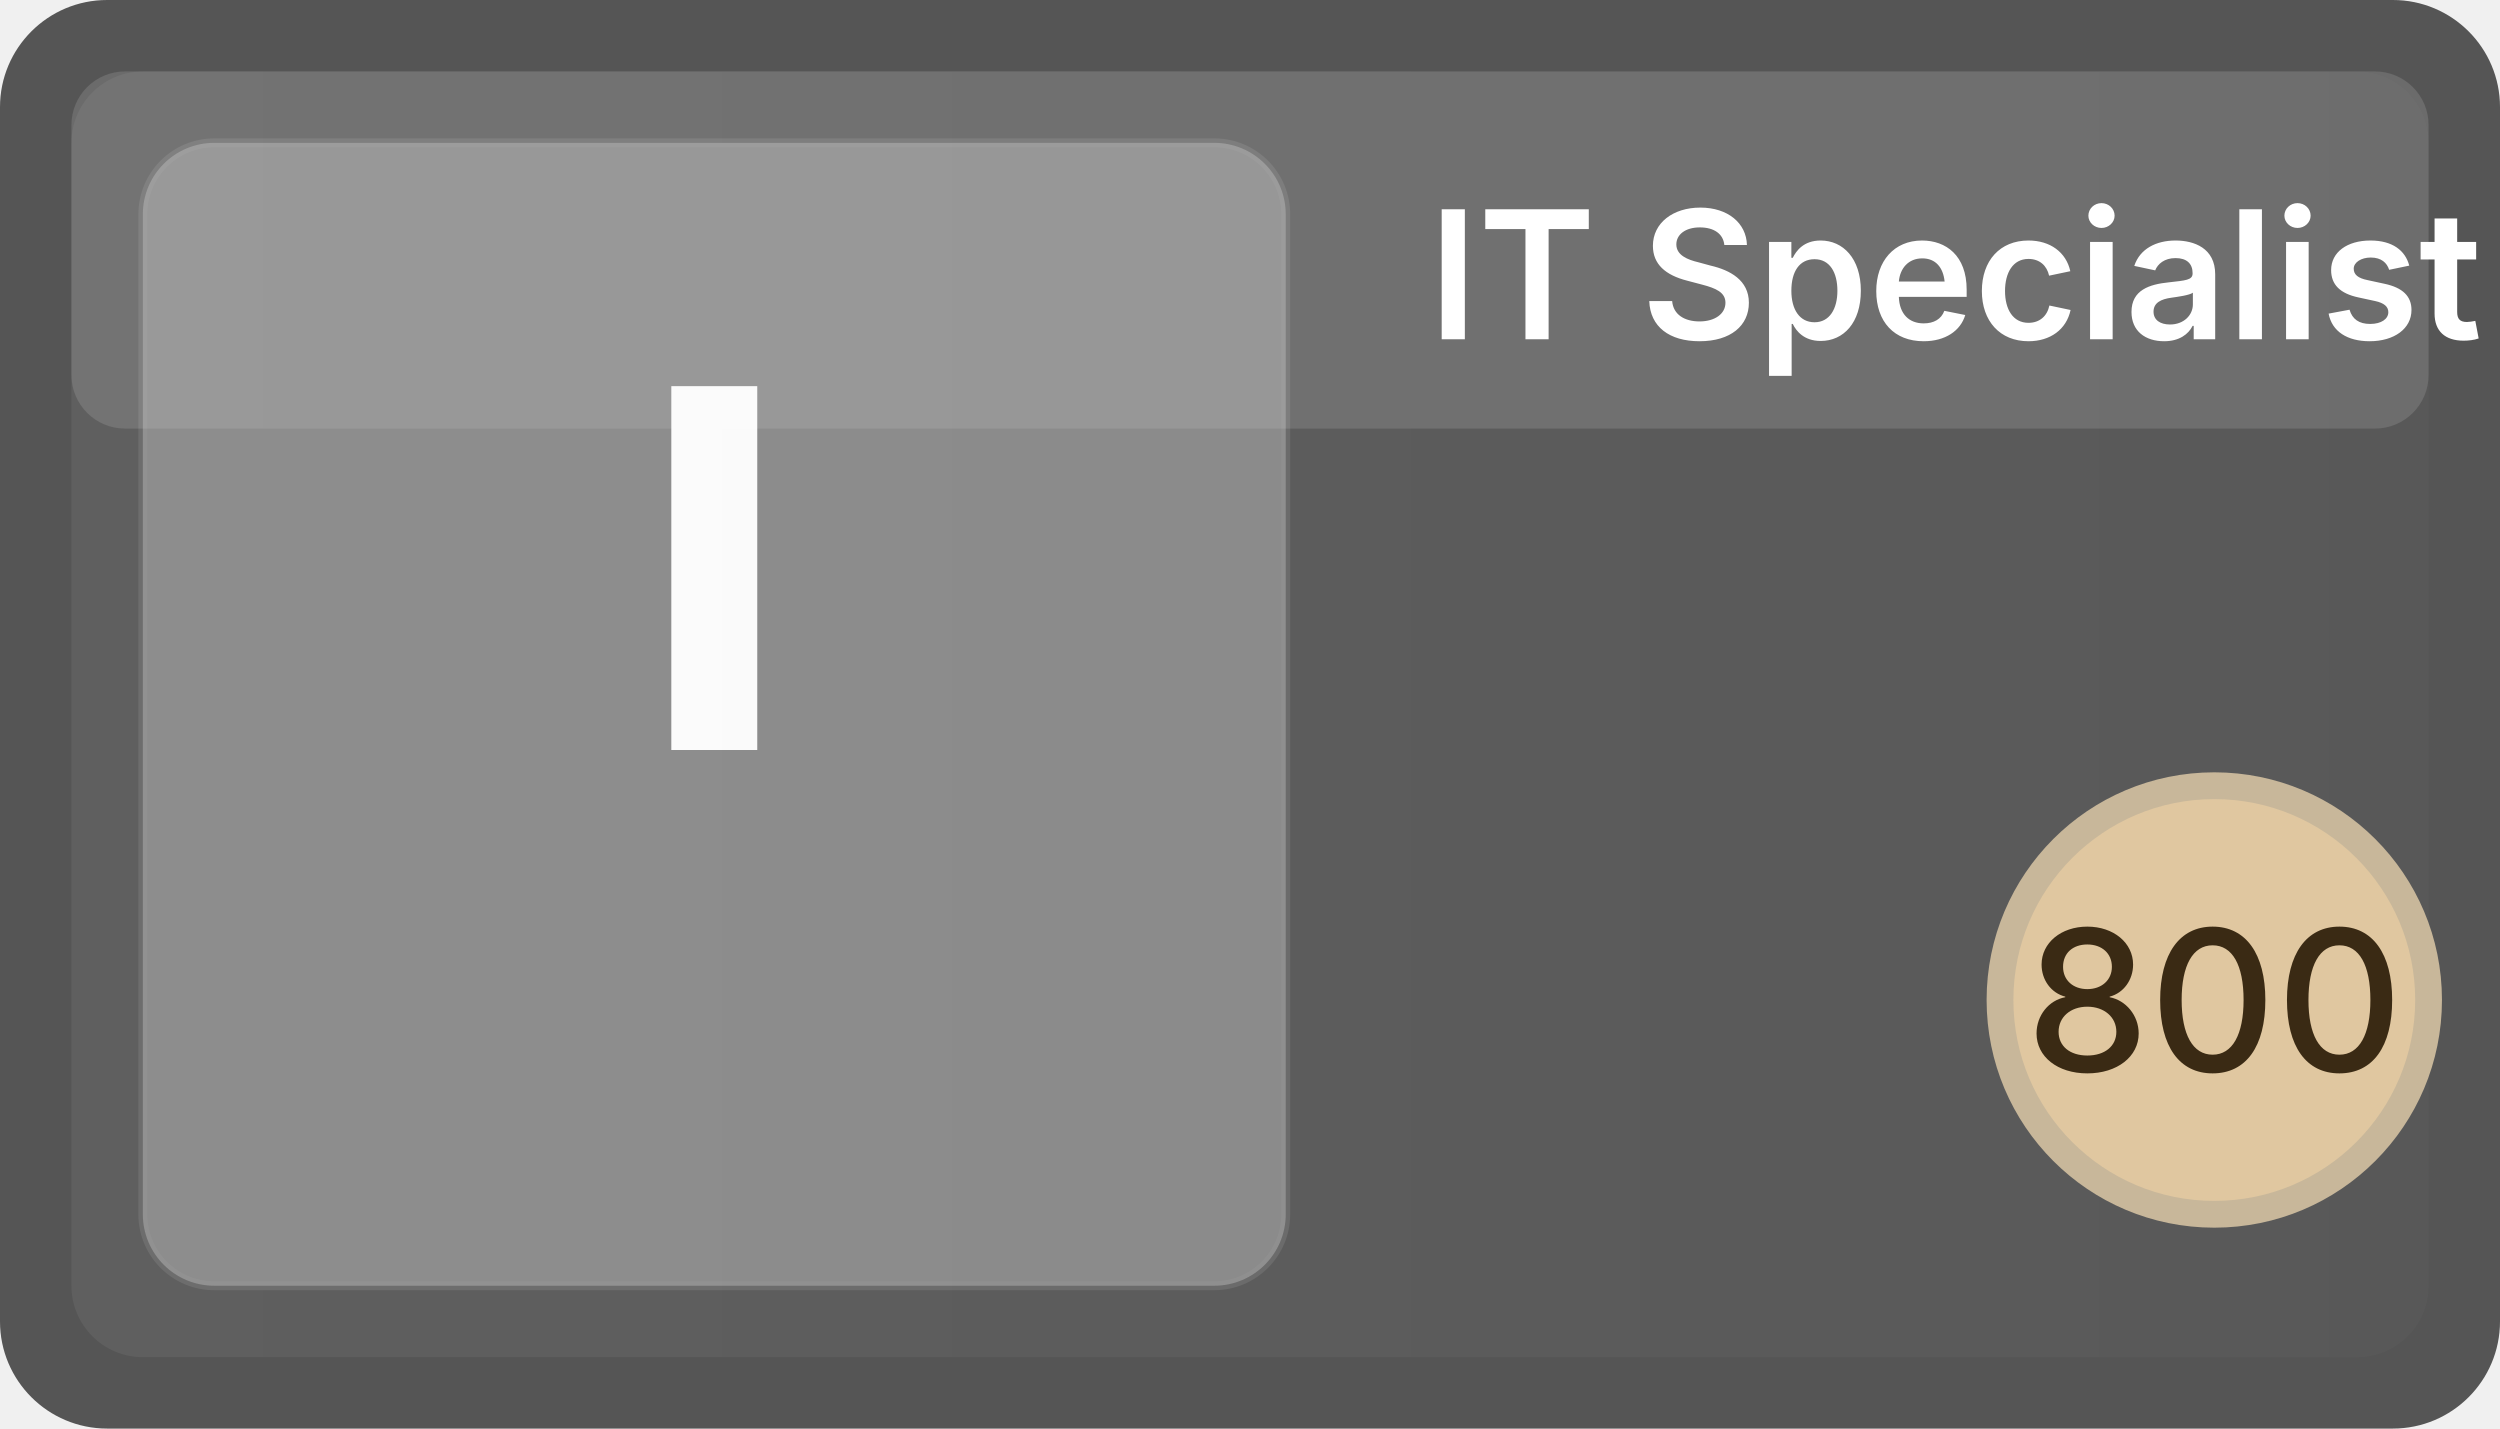
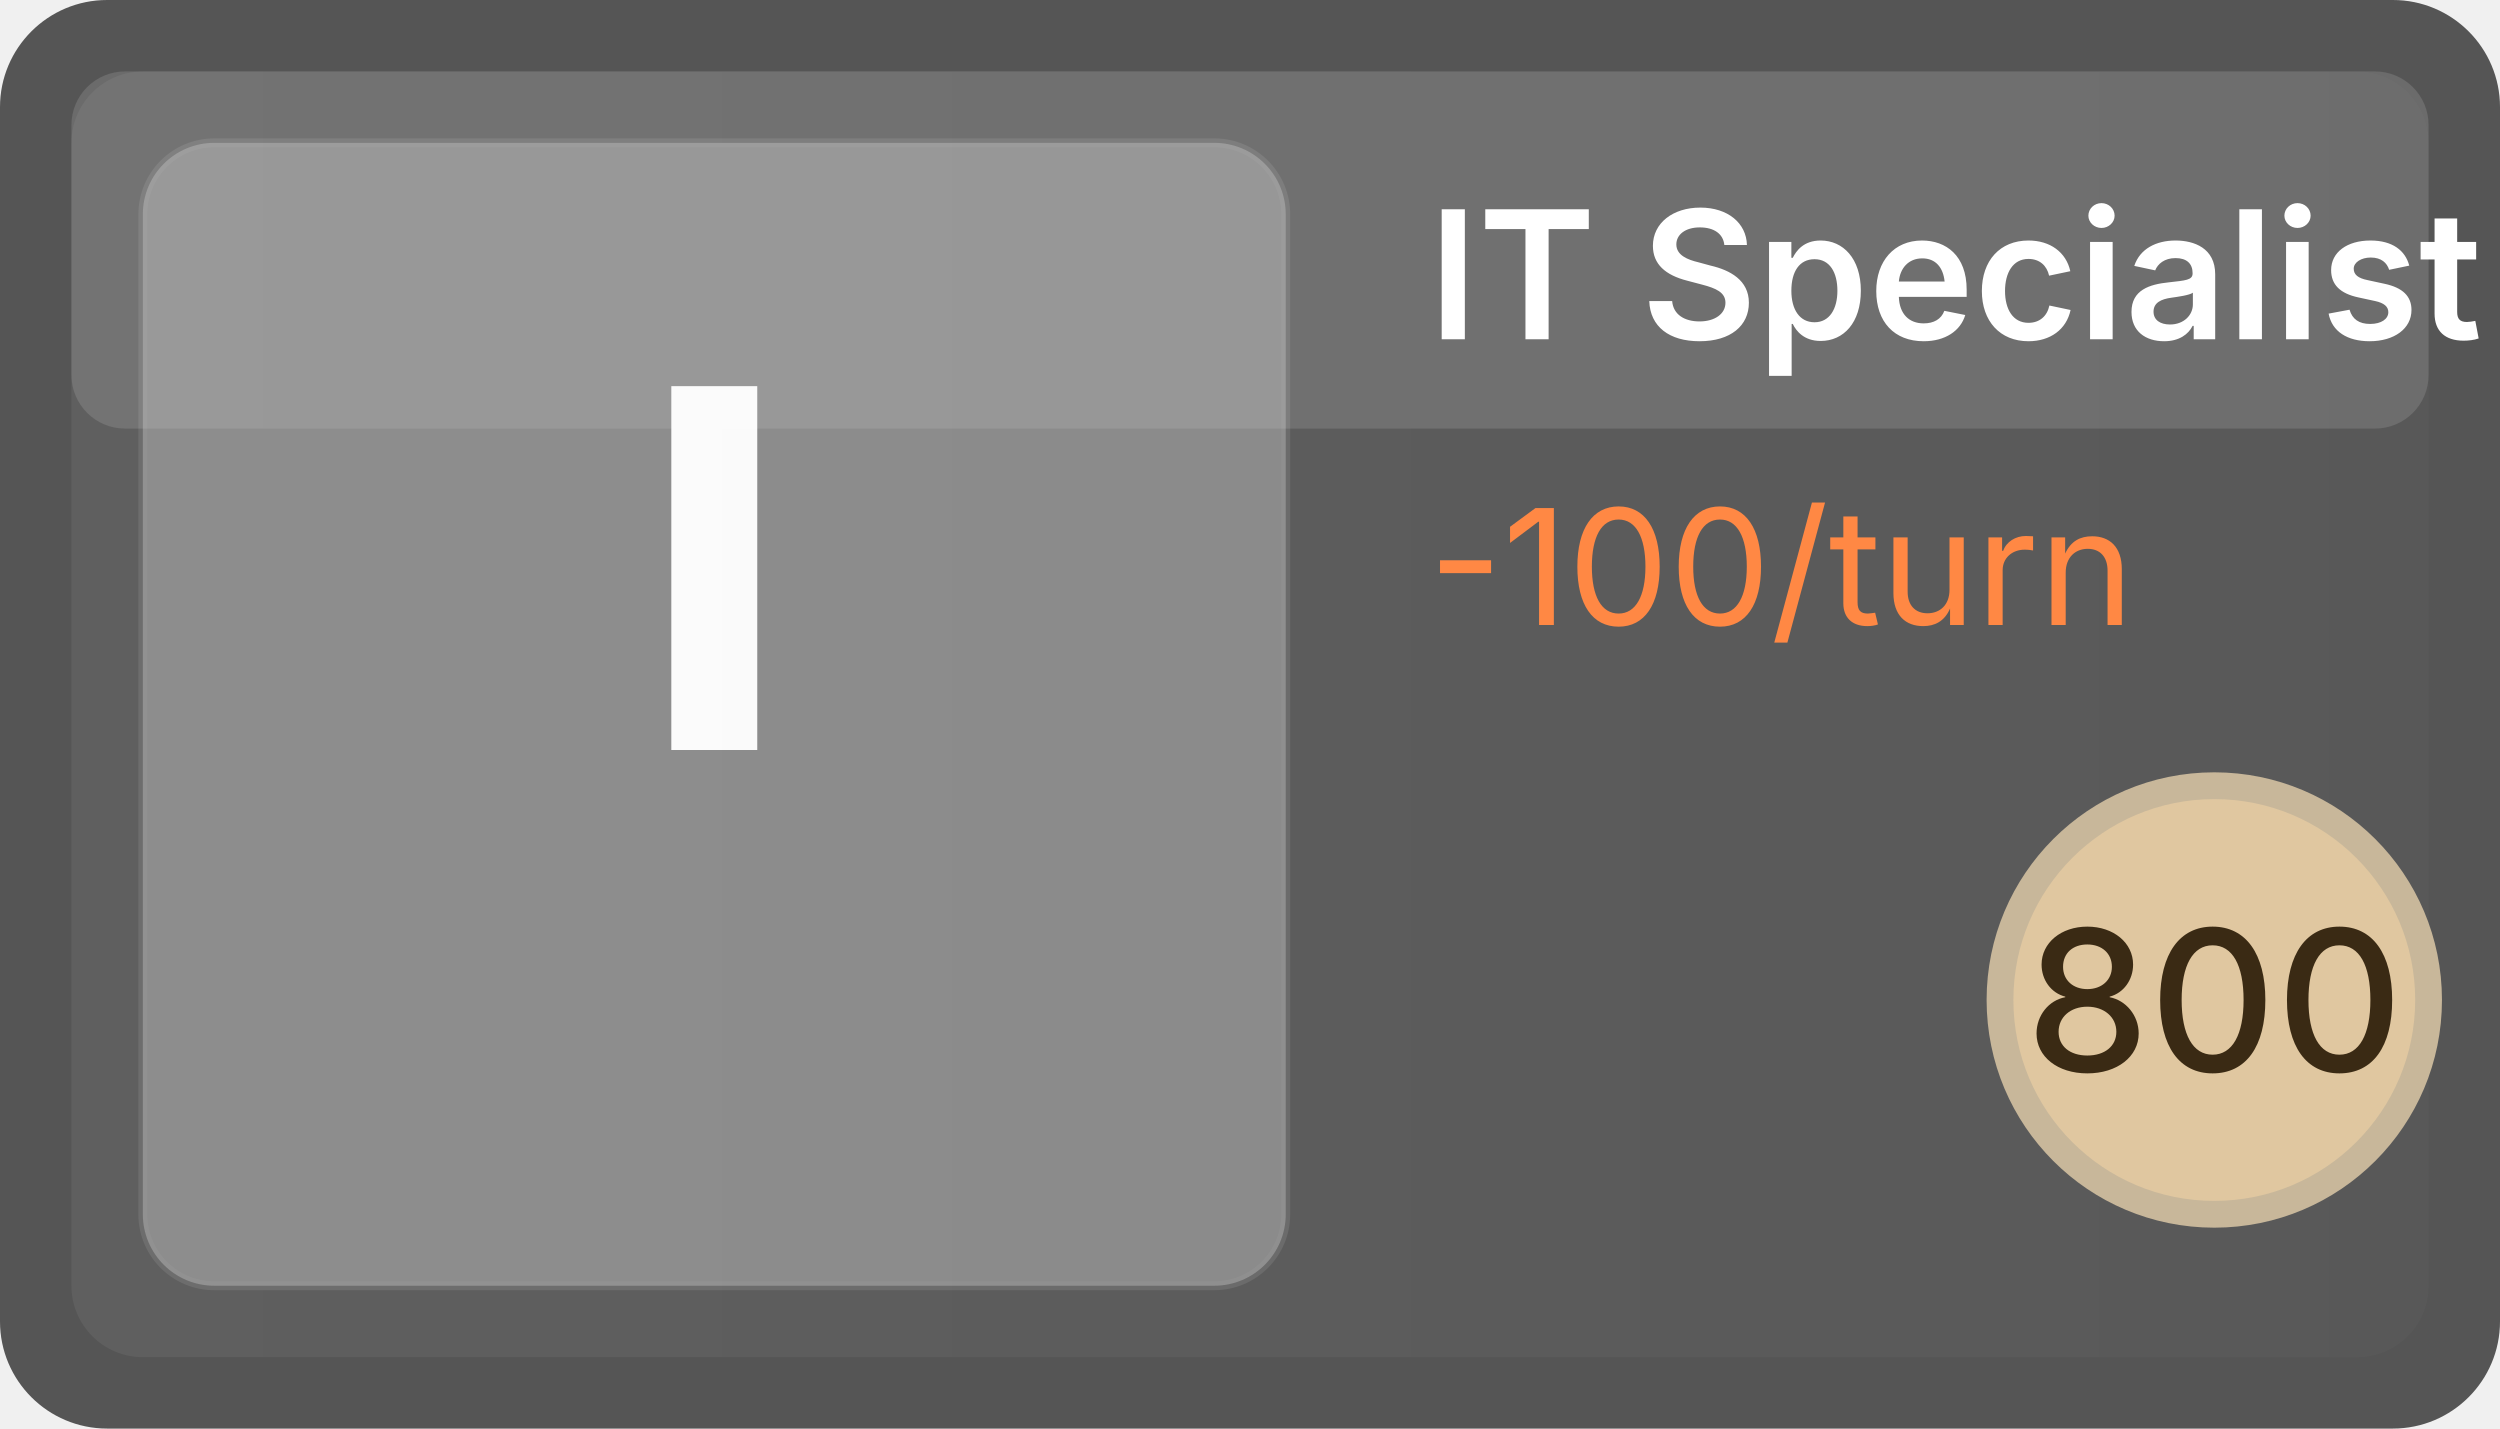
<svg xmlns="http://www.w3.org/2000/svg" width="140" height="80" viewBox="0 0 140 80" role="img" aria-label="IT Specialist">
  <defs>
    <linearGradient id="g-staff-it" x1="0" x2="1">
      <stop offset="0" stop-color="#ffffff" stop-opacity="0.06" />
      <stop offset="1" stop-color="#ffffff" stop-opacity="0.02" />
    </linearGradient>
  </defs>
  <rect x="0" y="0" width="140" height="80" rx="6" ry="6" fill="#555555" />
  <rect x="4" y="4" width="132" height="72" rx="4" ry="4" fill="url(#g-staff-it)" />
  <rect x="4" y="4" width="132" height="20" rx="3" ry="3" fill="#cccccc" opacity="0.18" />
  <g class="ms-card-graphic" aria-hidden="true">
    <rect x="8" y="8" width="64" height="64" rx="4" ry="4" fill="#cccccc" opacity="0.42" stroke="#ffffff" stroke-width="0.5" stroke-opacity="0.22" />
    <text x="40" y="42" font-family="Inter, Segoe UI, Arial, sans-serif" font-size="28" fill="#ffffff" font-weight="800" text-anchor="middle" opacity="0.96">I</text>
  </g>
  <text x="80" y="19" font-family="Inter, Segoe UI, Arial, sans-serif" font-size="10" fill="#ffffff" font-weight="600" text-anchor="start">IT Specialist</text>
+   <text x="80" y="35" font-family="Inter, Segoe UI, Arial, sans-serif" font-size="9" fill="#ff8844" font-weight="400" text-anchor="start">-100/turn</text>
  <circle cx="124" cy="56" r="12" fill="#e0c7a0" stroke="#c8b79a" stroke-width="1.5" />
  <text x="124" y="60" font-family="Inter, Segoe UI, Arial, sans-serif" font-size="11" fill="#3a2a14" text-anchor="middle" font-weight="500">800</text>
</svg>
